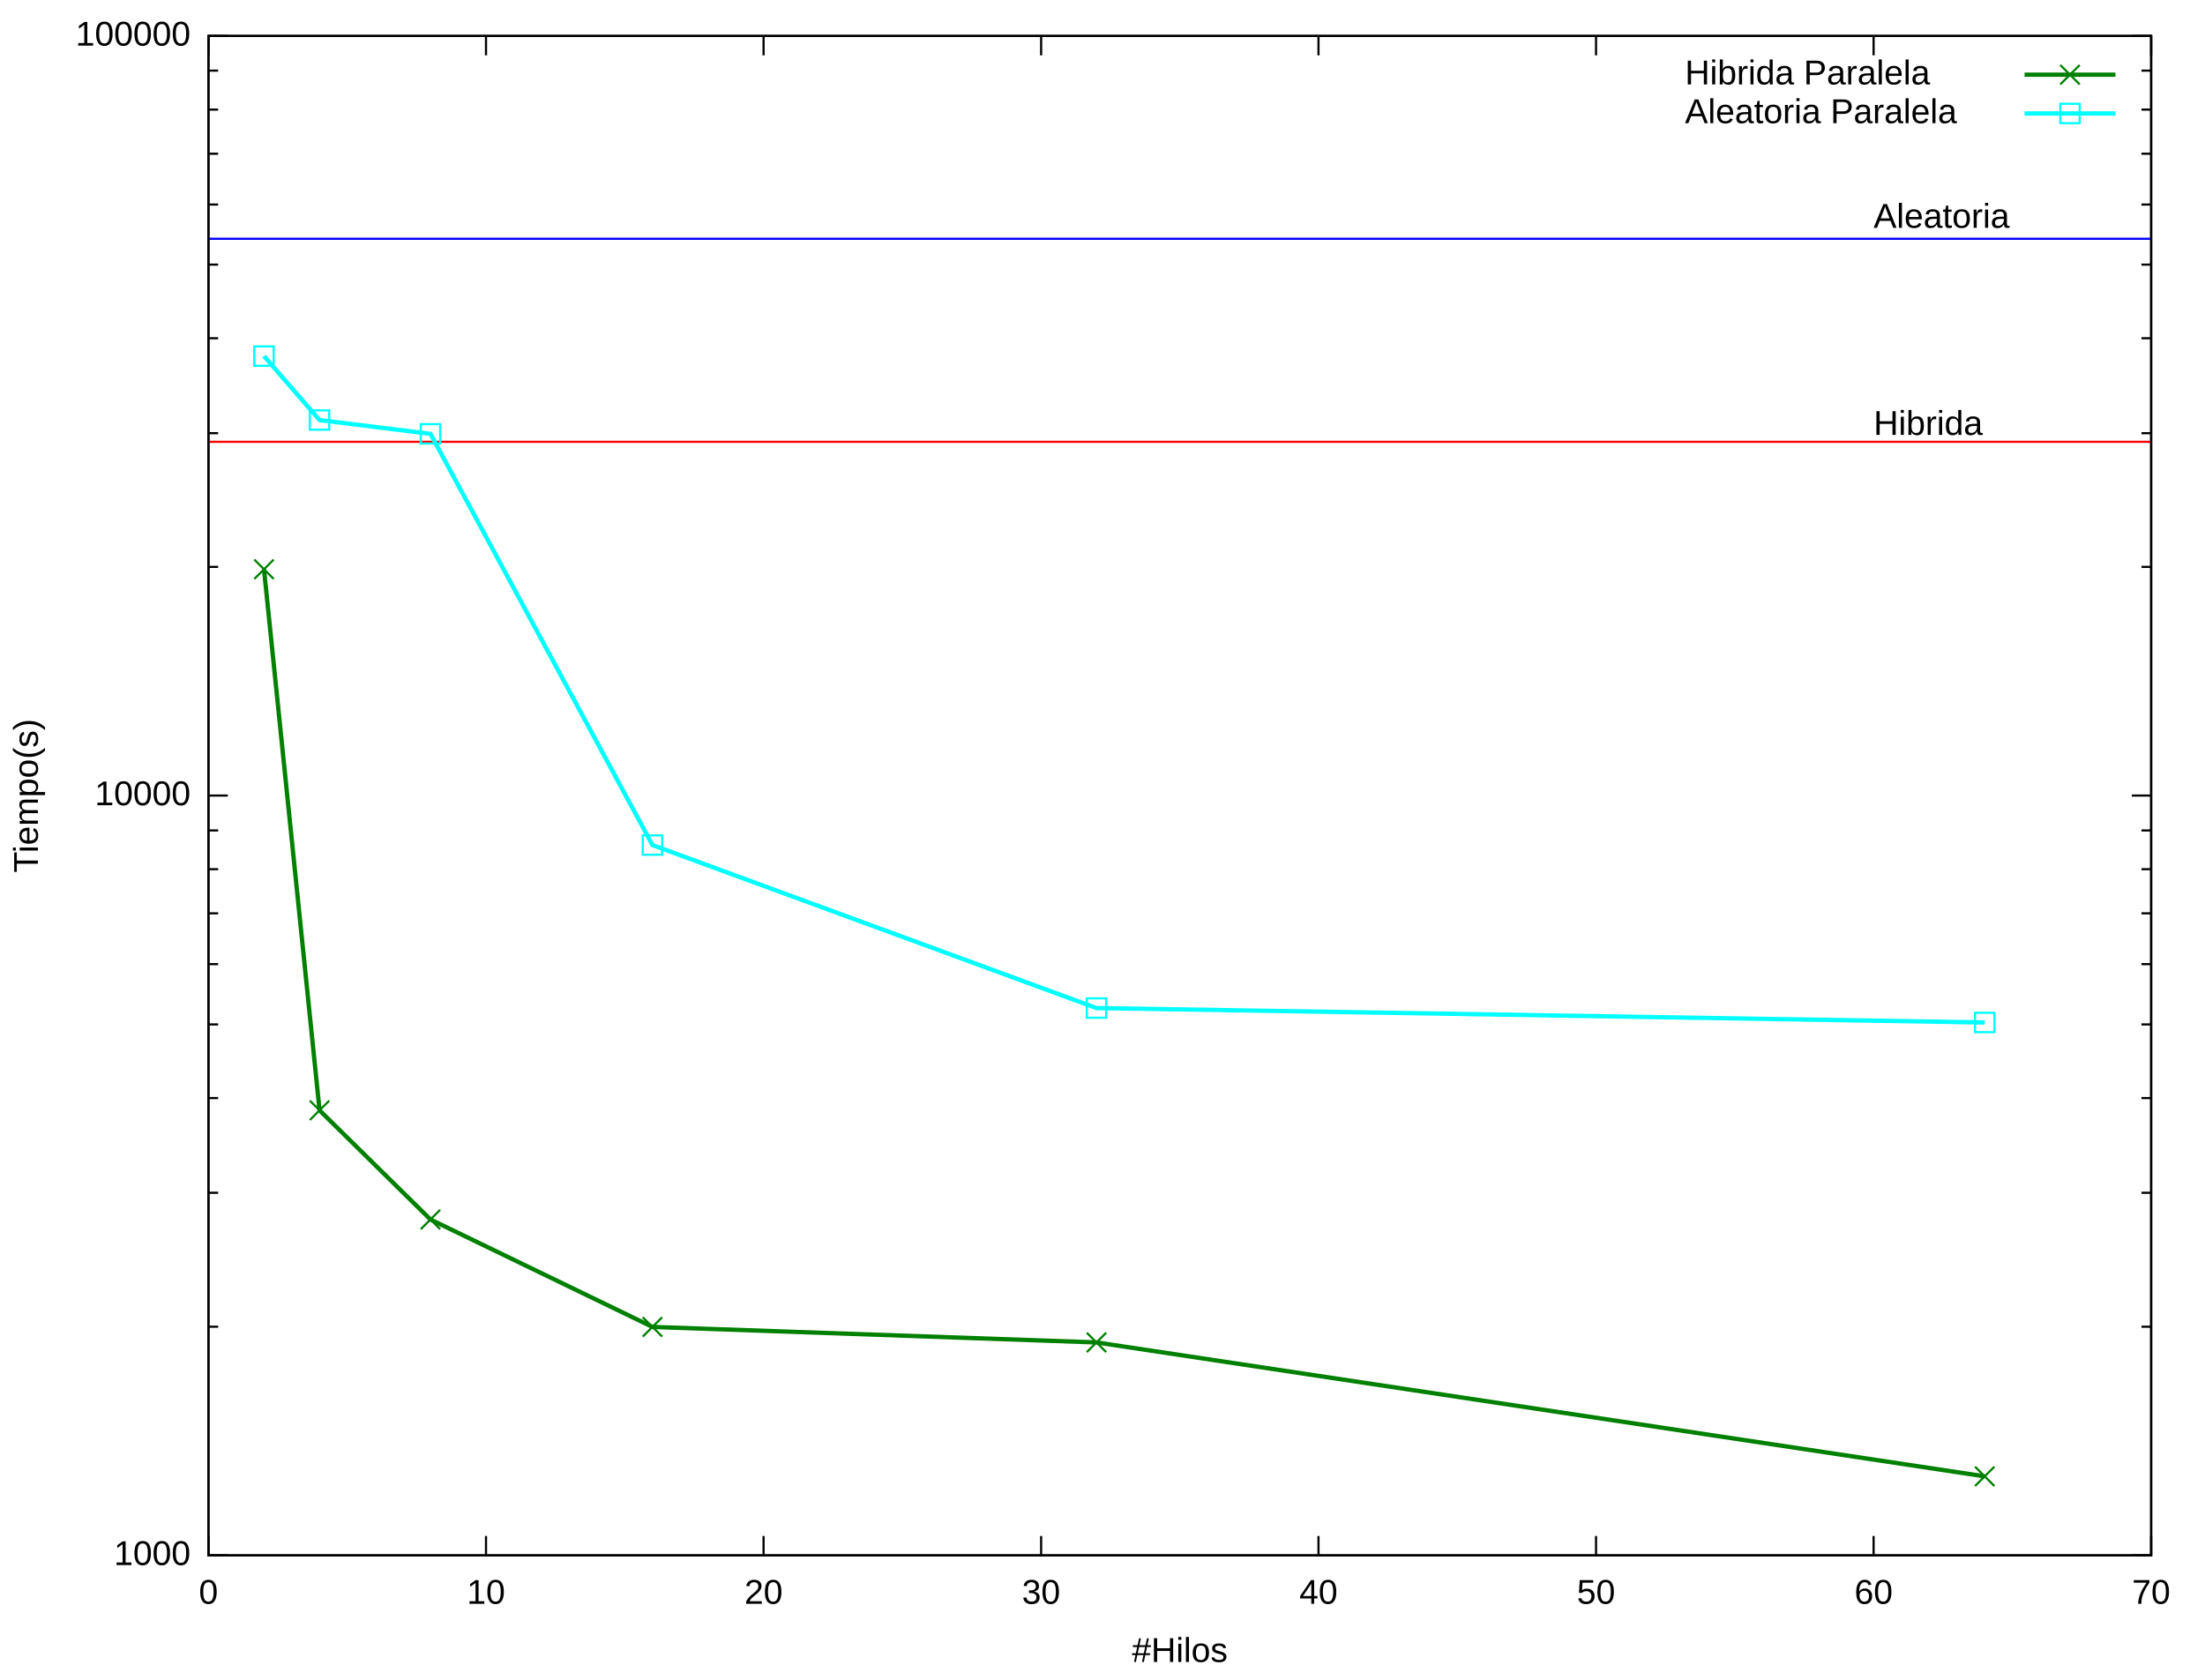
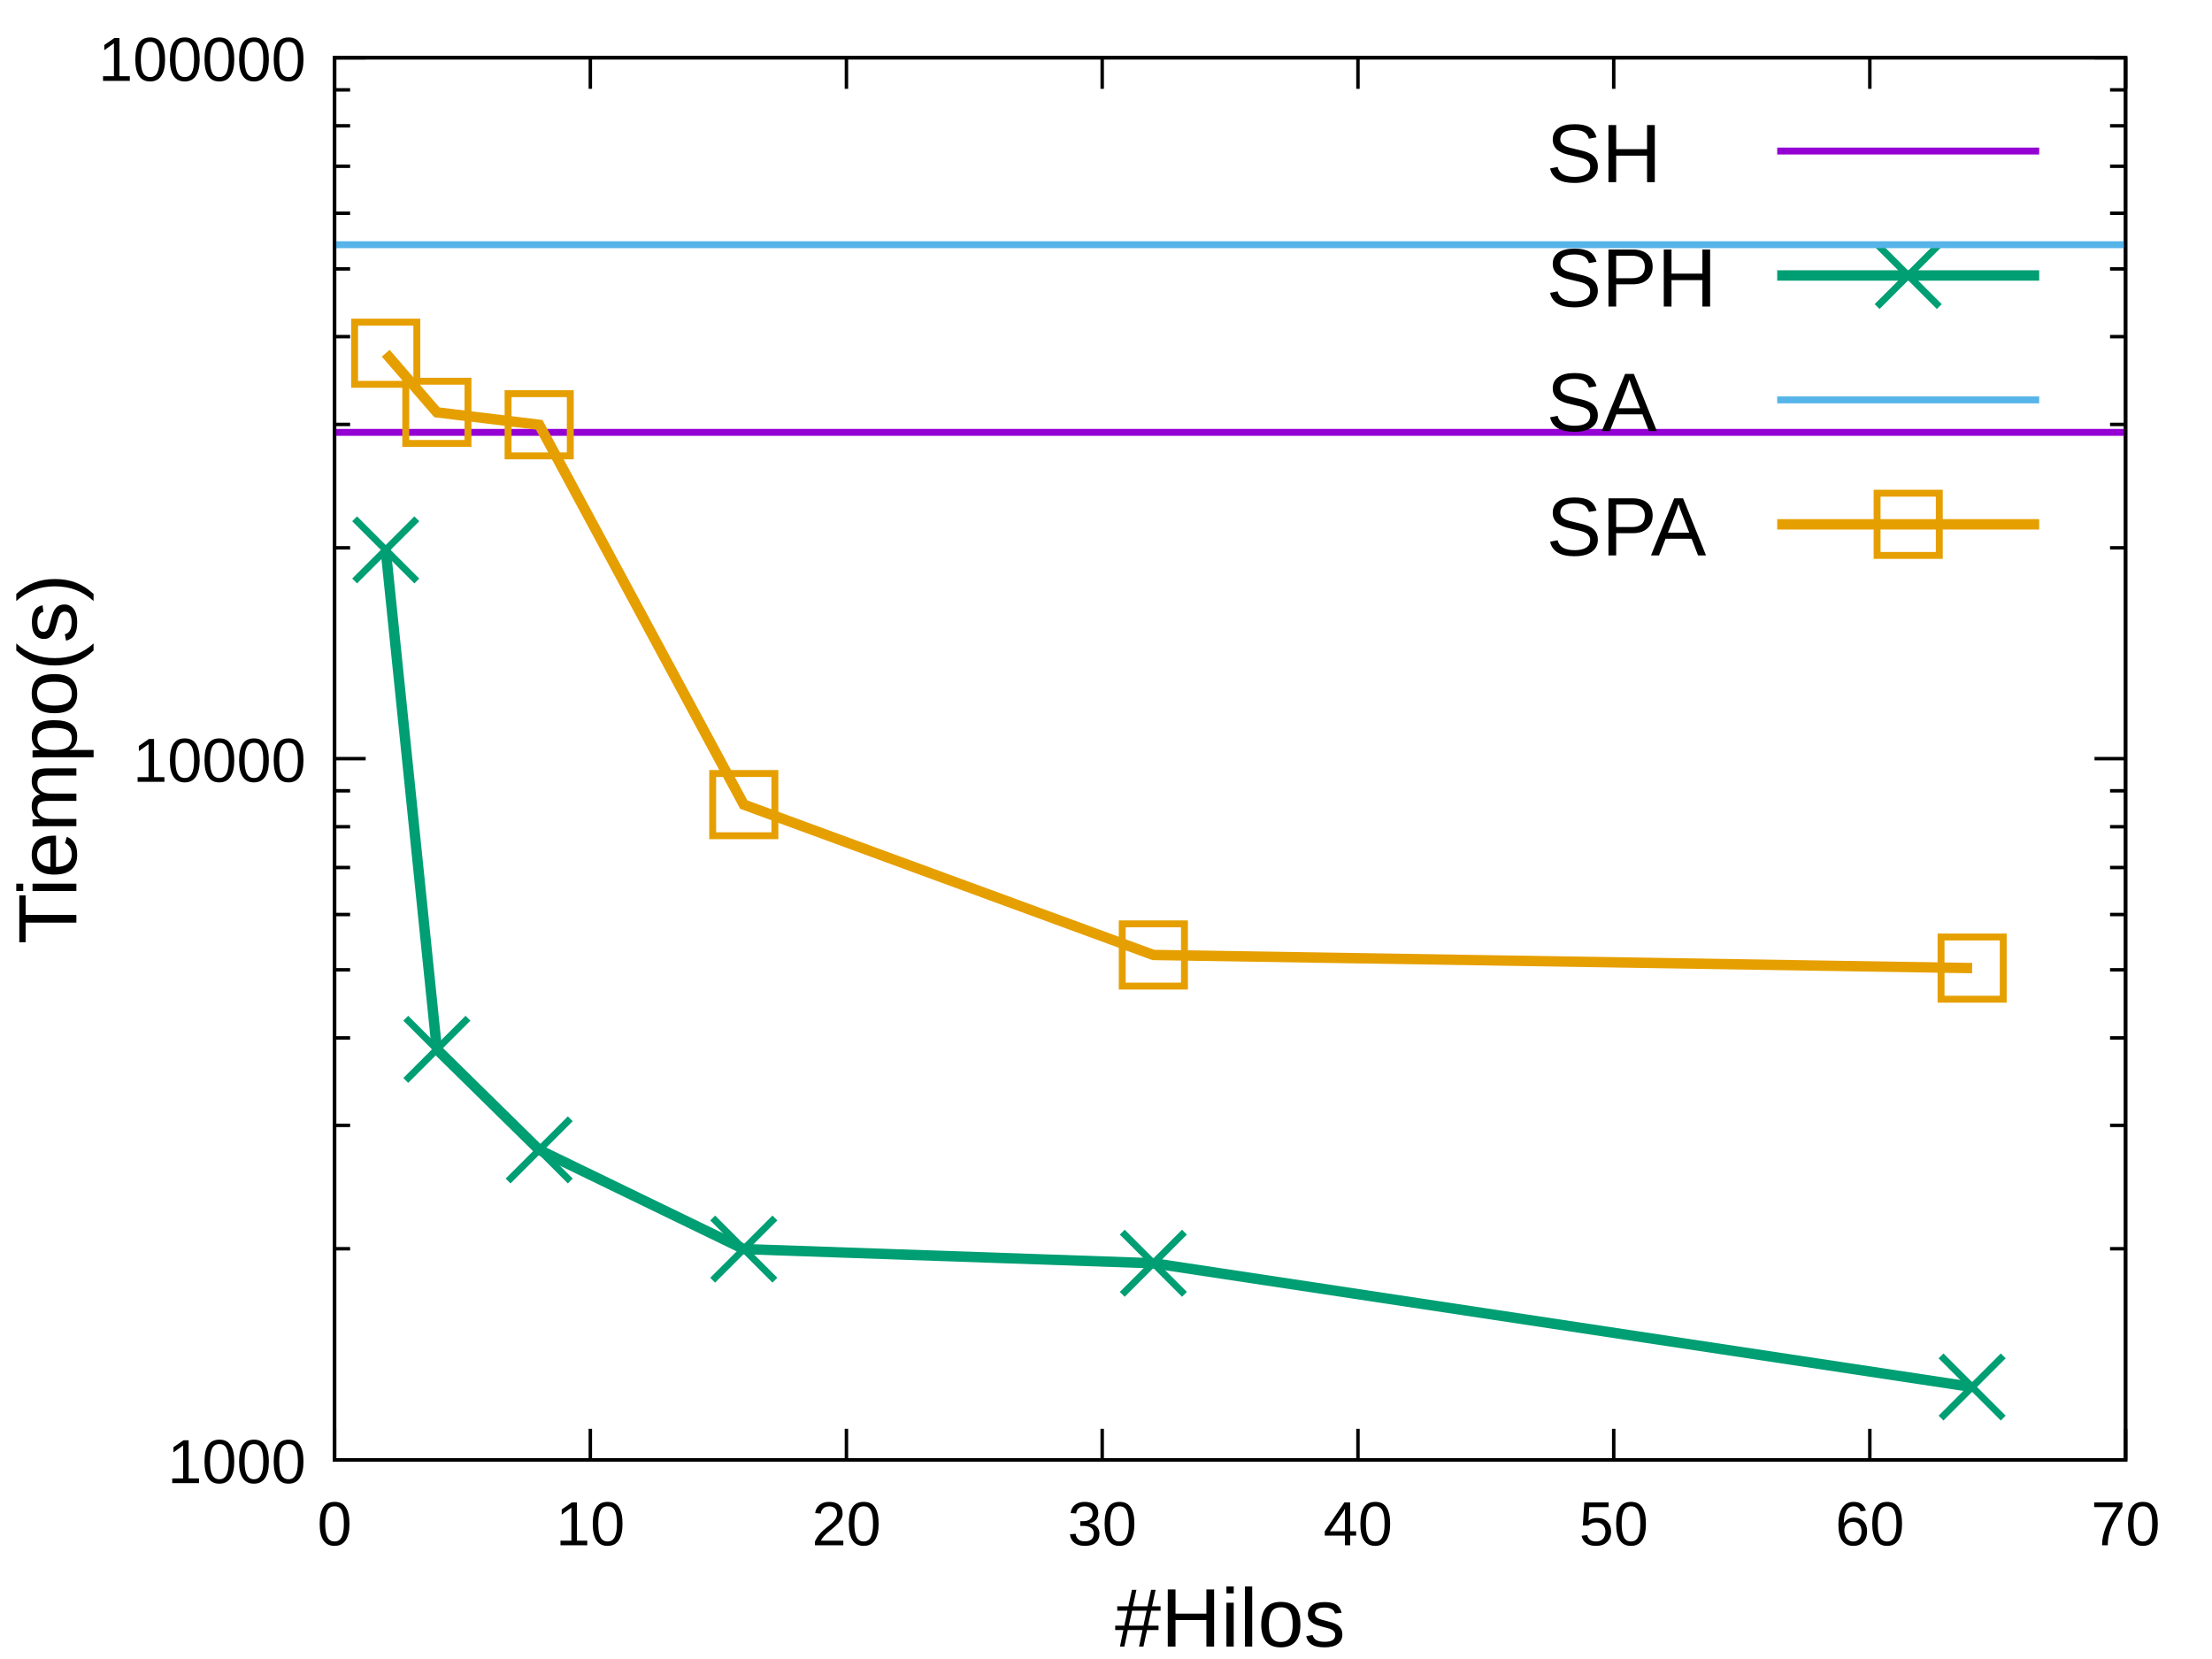
- <svg xmlns="http://www.w3.org/2000/svg" xmlns:xlink="http://www.w3.org/1999/xlink" width="1024" height="780" viewBox="0 0 1024 780">
+ <svg xmlns="http://www.w3.org/2000/svg" xmlns:xlink="http://www.w3.org/1999/xlink" width="640" height="480" viewBox="0 0 640 480">
  <g id="gnuplot_canvas">
-     <rect x="0" y="0" width="1024" height="780" fill="none" />
+     <rect x="0" y="0" width="640" height="480" fill="none" />
    <defs>
      <circle id="gpDot" r="0.5" stroke-width="0.5" />
      <path id="gpPt0" stroke-width="0.222" stroke="currentColor" d="M-1,0 h2 M0,-1 v2" />
      <path id="gpPt1" stroke-width="0.222" stroke="currentColor" d="M-1,-1 L1,1 M1,-1 L-1,1" />
      <path id="gpPt2" stroke-width="0.222" stroke="currentColor" d="M-1,0 L1,0 M0,-1 L0,1 M-1,-1 L1,1 M-1,1 L1,-1" />
      <rect id="gpPt3" stroke-width="0.222" stroke="currentColor" x="-1" y="-1" width="2" height="2" />
      <rect id="gpPt4" stroke-width="0.222" stroke="currentColor" fill="currentColor" x="-1" y="-1" width="2" height="2" />
      <circle id="gpPt5" stroke-width="0.222" stroke="currentColor" cx="0" cy="0" r="1" />
      <use xlink:href="#gpPt5" id="gpPt6" fill="currentColor" stroke="none" />
      <path id="gpPt7" stroke-width="0.222" stroke="currentColor" d="M0,-1.33 L-1.33,0.67 L1.33,0.67 z" />
      <use xlink:href="#gpPt7" id="gpPt8" fill="currentColor" stroke="none" />
      <use xlink:href="#gpPt7" id="gpPt9" stroke="currentColor" transform="rotate(180)" />
      <use xlink:href="#gpPt9" id="gpPt10" fill="currentColor" stroke="none" />
      <use xlink:href="#gpPt3" id="gpPt11" stroke="currentColor" transform="rotate(45)" />
      <use xlink:href="#gpPt11" id="gpPt12" fill="currentColor" stroke="none" />
+       <path id="gpPt13" stroke-width="0.222" stroke="currentColor" d="M0,1.330 L1.265,0.411 L0.782,-1.067 L-0.782,-1.076 L-1.265,0.411 z" />
+       <use xlink:href="#gpPt13" id="gpPt14" fill="currentColor" stroke="none" />
+       <filter id="textbox" filterUnits="objectBoundingBox" x="0" y="0" height="1" width="1">
+         <feFlood flood-color="white" flood-opacity="1" result="bgnd" />
+         <feComposite in="SourceGraphic" in2="bgnd" operator="atop" />
+       </filter>
      <filter id="greybox" filterUnits="objectBoundingBox" x="0" y="0" height="1" width="1">
        <feFlood flood-color="lightgrey" flood-opacity="1" result="grey" />
        <feComposite in="SourceGraphic" in2="grey" operator="atop" />
      </filter>
    </defs>
-     <g style="fill:none; color:white; stroke:black; stroke-width:1.00; stroke-linecap:butt; stroke-linejoin:miter">
- </g>
-     <g style="fill:none; color:black; stroke:currentColor; stroke-width:1.00; stroke-linecap:butt; stroke-linejoin:miter">
-       <path stroke="black" d="M96.8,722.4 L105.8,722.4 M999.0,722.4 L990.0,722.4  " />
-       <g transform="translate(88.5,726.9)" style="stroke:none; fill:black; font-family:Arial; font-size:12.00pt; text-anchor:end">
-         <text> 1000</text>
-       </g>
-       <path stroke="black" d="M96.8,616.2 L101.3,616.2 M999.0,616.2 L994.5,616.2 M96.8,554.0 L101.3,554.0 M999.0,554.0 L994.5,554.0    M96.8,510.0 L101.3,510.0 M999.0,510.0 L994.5,510.0 M96.8,475.8 L101.3,475.8 M999.0,475.8 L994.5,475.8    M96.8,447.8 L101.3,447.8 M999.0,447.8 L994.5,447.8 M96.8,424.2 L101.3,424.2 M999.0,424.2 L994.5,424.2    M96.8,403.7 L101.3,403.7 M999.0,403.7 L994.5,403.7 M96.8,385.7 L101.3,385.7 M999.0,385.7 L994.5,385.7    M96.8,369.5 L105.8,369.5 M999.0,369.5 L990.0,369.5  " />
-       <g transform="translate(88.5,374.0)" style="stroke:none; fill:black; font-family:Arial; font-size:12.00pt; text-anchor:end">
-         <text> 10000</text>
-       </g>
-       <path stroke="black" d="M96.8,263.3 L101.3,263.3 M999.0,263.3 L994.5,263.3 M96.8,201.2 L101.3,201.2 M999.0,201.2 L994.5,201.2    M96.8,157.1 L101.3,157.1 M999.0,157.1 L994.5,157.1 M96.8,122.9 L101.3,122.9 M999.0,122.9 L994.5,122.9    M96.8,95.0 L101.3,95.0 M999.0,95.0 L994.5,95.0 M96.8,71.4 L101.3,71.4 M999.0,71.4 L994.5,71.4    M96.8,50.9 L101.3,50.9 M999.0,50.9 L994.5,50.9 M96.8,32.8 L101.3,32.8 M999.0,32.8 L994.5,32.8    M96.8,16.7 L105.8,16.7 M999.0,16.7 L990.0,16.7  " />
-       <g transform="translate(88.5,21.2)" style="stroke:none; fill:black; font-family:Arial; font-size:12.00pt; text-anchor:end">
-         <text> 100000</text>
-       </g>
-       <path stroke="black" d="M96.8,722.4 L96.8,713.4 M96.8,16.7 L96.8,25.7  " />
-       <g transform="translate(96.8,744.9)" style="stroke:none; fill:black; font-family:Arial; font-size:12.00pt; text-anchor:middle">
-         <text> 0</text>
-       </g>
-       <path stroke="black" d="M225.7,722.4 L225.7,713.4 M225.7,16.7 L225.7,25.7  " />
-       <g transform="translate(225.7,744.9)" style="stroke:none; fill:black; font-family:Arial; font-size:12.00pt; text-anchor:middle">
-         <text> 10</text>
-       </g>
-       <path stroke="black" d="M354.6,722.4 L354.6,713.4 M354.6,16.7 L354.6,25.7  " />
-       <g transform="translate(354.6,744.9)" style="stroke:none; fill:black; font-family:Arial; font-size:12.00pt; text-anchor:middle">
-         <text> 20</text>
-       </g>
-       <path stroke="black" d="M483.5,722.4 L483.5,713.4 M483.5,16.7 L483.5,25.7  " />
-       <g transform="translate(483.5,744.9)" style="stroke:none; fill:black; font-family:Arial; font-size:12.00pt; text-anchor:middle">
-         <text> 30</text>
-       </g>
-       <path stroke="black" d="M612.3,722.4 L612.3,713.4 M612.3,16.7 L612.3,25.7  " />
-       <g transform="translate(612.3,744.9)" style="stroke:none; fill:black; font-family:Arial; font-size:12.00pt; text-anchor:middle">
-         <text> 40</text>
-       </g>
-       <path stroke="black" d="M741.2,722.4 L741.2,713.4 M741.2,16.7 L741.2,25.7  " />
-       <g transform="translate(741.2,744.9)" style="stroke:none; fill:black; font-family:Arial; font-size:12.00pt; text-anchor:middle">
-         <text> 50</text>
-       </g>
-       <path stroke="black" d="M870.1,722.4 L870.1,713.4 M870.1,16.7 L870.1,25.7  " />
-       <g transform="translate(870.1,744.9)" style="stroke:none; fill:black; font-family:Arial; font-size:12.00pt; text-anchor:middle">
-         <text> 60</text>
-       </g>
-       <path stroke="black" d="M999.0,722.4 L999.0,713.4 M999.0,16.7 L999.0,25.7  " />
-       <g transform="translate(999.0,744.9)" style="stroke:none; fill:black; font-family:Arial; font-size:12.00pt; text-anchor:middle">
-         <text> 70</text>
-       </g>
-       <path stroke="black" d="M96.8,16.7 L96.8,722.4 L999.0,722.4 L999.0,16.7 L96.8,16.7 Z  " />
-       <g transform="translate(17.6,369.6) rotate(270)" style="stroke:none; fill:black; font-family:Arial; font-size:12.00pt; text-anchor:middle">
-         <text>Tiempo(s)</text>
-       </g>
-       <g transform="translate(547.9,771.9)" style="stroke:none; fill:black; font-family:Arial; font-size:12.00pt; text-anchor:middle">
-         <text>#Hilos</text>
-       </g>
-       <g transform="translate(547.9,30.2)" style="stroke:none; fill:black; font-family:Arial; font-size:12.00pt; text-anchor:middle">
+     <g fill="none" color="white" stroke="black" stroke-width="1.00" stroke-linecap="butt" stroke-linejoin="miter">
+ </g>
+     <g fill="none" color="black" stroke="currentColor" stroke-width="1.00" stroke-linecap="butt" stroke-linejoin="miter">
+       <path stroke="black" d="M96.8,422.4 L105.8,422.4 M615.0,422.4 L606.0,422.4  " />
+       <g transform="translate(88.5,429.1)" stroke="none" fill="black" font-family="Arial" font-size="18.00" text-anchor="end">
+         <text>
+           <tspan font-family="Arial"> 1000</tspan>
+         </text>
+       </g>
+     </g>
+     <g fill="none" color="black" stroke="currentColor" stroke-width="1.00" stroke-linecap="butt" stroke-linejoin="miter">
+       <path stroke="black" d="M96.8,361.3 L101.3,361.3 M615.0,361.3 L610.5,361.3 M96.8,325.6 L101.3,325.6 M615.0,325.6 L610.5,325.6   M96.8,300.3 L101.3,300.3 M615.0,300.3 L610.5,300.3 M96.8,280.6 L101.3,280.6 M615.0,280.6 L610.5,280.6   M96.8,264.6 L101.3,264.6 M615.0,264.6 L610.5,264.6 M96.8,251.0 L101.3,251.0 M615.0,251.0 L610.5,251.0   M96.8,239.2 L101.3,239.2 M615.0,239.2 L610.5,239.2 M96.8,228.8 L101.3,228.8 M615.0,228.8 L610.5,228.8   M96.8,219.5 L105.8,219.5 M615.0,219.5 L606.0,219.5  " />
+       <g transform="translate(88.5,226.2)" stroke="none" fill="black" font-family="Arial" font-size="18.00" text-anchor="end">
+         <text>
+           <tspan font-family="Arial"> 10000</tspan>
+         </text>
+       </g>
+     </g>
+     <g fill="none" color="black" stroke="currentColor" stroke-width="1.00" stroke-linecap="butt" stroke-linejoin="miter">
+       <path stroke="black" d="M96.8,158.5 L101.3,158.5 M615.0,158.5 L610.5,158.5 M96.8,122.8 L101.3,122.8 M615.0,122.8 L610.5,122.8   M96.8,97.4 L101.3,97.4 M615.0,97.4 L610.5,97.4 M96.8,77.8 L101.3,77.8 M615.0,77.8 L610.5,77.8   M96.8,61.7 L101.3,61.7 M615.0,61.7 L610.5,61.7 M96.8,48.1 L101.3,48.1 M615.0,48.1 L610.5,48.1   M96.8,36.4 L101.3,36.4 M615.0,36.4 L610.5,36.4 M96.8,26.0 L101.3,26.0 M615.0,26.0 L610.5,26.0   M96.8,16.7 L105.8,16.7 M615.0,16.7 L606.0,16.7  " />
+       <g transform="translate(88.5,23.4)" stroke="none" fill="black" font-family="Arial" font-size="18.00" text-anchor="end">
+         <text>
+           <tspan font-family="Arial"> 100000</tspan>
+         </text>
+       </g>
+     </g>
+     <g fill="none" color="black" stroke="currentColor" stroke-width="1.00" stroke-linecap="butt" stroke-linejoin="miter">
+       <path stroke="black" d="M96.8,422.4 L96.8,413.4 M96.8,16.7 L96.8,25.7  " />
+       <g transform="translate(96.8,447.1)" stroke="none" fill="black" font-family="Arial" font-size="18.00" text-anchor="middle">
+         <text>
+           <tspan font-family="Arial"> 0</tspan>
+         </text>
+       </g>
+     </g>
+     <g fill="none" color="black" stroke="currentColor" stroke-width="1.00" stroke-linecap="butt" stroke-linejoin="miter">
+       <path stroke="black" d="M170.8,422.4 L170.8,413.4 M170.8,16.7 L170.8,25.7  " />
+       <g transform="translate(170.8,447.1)" stroke="none" fill="black" font-family="Arial" font-size="18.00" text-anchor="middle">
+         <text>
+           <tspan font-family="Arial"> 10</tspan>
+         </text>
+       </g>
+     </g>
+     <g fill="none" color="black" stroke="currentColor" stroke-width="1.00" stroke-linecap="butt" stroke-linejoin="miter">
+       <path stroke="black" d="M244.9,422.4 L244.9,413.4 M244.9,16.7 L244.9,25.7  " />
+       <g transform="translate(244.9,447.1)" stroke="none" fill="black" font-family="Arial" font-size="18.00" text-anchor="middle">
+         <text>
+           <tspan font-family="Arial"> 20</tspan>
+         </text>
+       </g>
+     </g>
+     <g fill="none" color="black" stroke="currentColor" stroke-width="1.00" stroke-linecap="butt" stroke-linejoin="miter">
+       <path stroke="black" d="M318.9,422.4 L318.9,413.4 M318.9,16.7 L318.9,25.7  " />
+       <g transform="translate(318.9,447.1)" stroke="none" fill="black" font-family="Arial" font-size="18.00" text-anchor="middle">
+         <text>
+           <tspan font-family="Arial"> 30</tspan>
+         </text>
+       </g>
+     </g>
+     <g fill="none" color="black" stroke="currentColor" stroke-width="1.00" stroke-linecap="butt" stroke-linejoin="miter">
+       <path stroke="black" d="M392.9,422.4 L392.9,413.4 M392.9,16.7 L392.9,25.7  " />
+       <g transform="translate(392.9,447.1)" stroke="none" fill="black" font-family="Arial" font-size="18.00" text-anchor="middle">
+         <text>
+           <tspan font-family="Arial"> 40</tspan>
+         </text>
+       </g>
+     </g>
+     <g fill="none" color="black" stroke="currentColor" stroke-width="1.00" stroke-linecap="butt" stroke-linejoin="miter">
+       <path stroke="black" d="M466.9,422.4 L466.9,413.4 M466.9,16.7 L466.9,25.7  " />
+       <g transform="translate(466.9,447.1)" stroke="none" fill="black" font-family="Arial" font-size="18.00" text-anchor="middle">
+         <text>
+           <tspan font-family="Arial"> 50</tspan>
+         </text>
+       </g>
+     </g>
+     <g fill="none" color="black" stroke="currentColor" stroke-width="1.00" stroke-linecap="butt" stroke-linejoin="miter">
+       <path stroke="black" d="M541.0,422.4 L541.0,413.4 M541.0,16.7 L541.0,25.7  " />
+       <g transform="translate(541.0,447.1)" stroke="none" fill="black" font-family="Arial" font-size="18.00" text-anchor="middle">
+         <text>
+           <tspan font-family="Arial"> 60</tspan>
+         </text>
+       </g>
+     </g>
+     <g fill="none" color="black" stroke="currentColor" stroke-width="1.00" stroke-linecap="butt" stroke-linejoin="miter">
+       <path stroke="black" d="M615.0,422.4 L615.0,413.4 M615.0,16.7 L615.0,25.7  " />
+       <g transform="translate(615.0,447.1)" stroke="none" fill="black" font-family="Arial" font-size="18.00" text-anchor="middle">
+         <text>
+           <tspan font-family="Arial"> 70</tspan>
+         </text>
+       </g>
+     </g>
+     <g fill="none" color="black" stroke="currentColor" stroke-width="1.00" stroke-linecap="butt" stroke-linejoin="miter">
+ </g>
+     <g fill="none" color="black" stroke="currentColor" stroke-width="1.00" stroke-linecap="butt" stroke-linejoin="miter">
+       <path stroke="black" d="M96.8,16.7 L96.8,422.4 L615.0,422.4 L615.0,16.7 L96.8,16.7 Z  " />
+     </g>
+     <g fill="none" color="black" stroke="currentColor" stroke-width="1.00" stroke-linecap="butt" stroke-linejoin="miter">
+       <g transform="translate(22.1,219.6) rotate(270)" stroke="none" fill="black" font-family="Arial" font-size="24.00" text-anchor="middle">
+         <text>
+           <tspan font-family="Arial">Tiempo(s)</tspan>
+         </text>
+       </g>
+     </g>
+     <g fill="none" color="black" stroke="currentColor" stroke-width="1.00" stroke-linecap="butt" stroke-linejoin="miter">
+       <g transform="translate(355.9,476.4)" stroke="none" fill="black" font-family="Arial" font-size="24.00" text-anchor="middle">
+         <text>
+           <tspan font-family="Arial">#Hilos</tspan>
+         </text>
+       </g>
+     </g>
+     <g fill="none" color="black" stroke="currentColor" stroke-width="1.00" stroke-linecap="butt" stroke-linejoin="miter">
+       <g transform="translate(355.9,30.2)" stroke="none" fill="black" font-family="Arial" font-size="12.00" text-anchor="middle">
        <text />
      </g>
-       <g transform="translate(870.1,202.0)" style="stroke:none; fill:black; font-family:Arial; font-size:12.00pt; text-anchor:start">
-         <text>Hibrida</text>
-       </g>
-       <g transform="translate(870.1,105.8)" style="stroke:none; fill:black; font-family:Arial; font-size:12.00pt; text-anchor:start">
-         <text>Aleatoria</text>
-       </g>
    </g>
    <g id="gnuplot_plot_1">
-       <g style="fill:none; color:red; stroke:currentColor; stroke-width:1.00; stroke-linecap:butt; stroke-linejoin:miter">
-         <path stroke="red" d="M96.8,205.2 L105.9,205.2 L115.0,205.2 L124.1,205.2 L133.3,205.2 L142.4,205.2 L151.5,205.2 L160.6,205.2    L169.7,205.2 L178.8,205.2 L187.9,205.2 L197.0,205.2 L206.2,205.2 L215.3,205.2 L224.4,205.2 L233.5,205.2    L242.6,205.2 L251.7,205.2 L260.8,205.2 L269.9,205.2 L279.1,205.2 L288.2,205.2 L297.3,205.2 L306.4,205.2    L315.5,205.2 L324.6,205.2 L333.7,205.2 L342.9,205.2 L352.0,205.2 L361.1,205.2 L370.2,205.2 L379.3,205.2    L388.4,205.2 L397.5,205.2 L406.6,205.2 L415.8,205.2 L424.9,205.2 L434.0,205.2 L443.1,205.2 L452.2,205.2    L461.3,205.2 L470.4,205.2 L479.6,205.2 L488.7,205.2 L497.8,205.2 L506.9,205.2 L516.0,205.2 L525.1,205.2    L534.2,205.2 L543.3,205.2 L552.5,205.2 L561.6,205.2 L570.7,205.2 L579.8,205.2 L588.9,205.2 L598.0,205.2    L607.1,205.2 L616.2,205.2 L625.4,205.2 L634.5,205.2 L643.6,205.2 L652.7,205.2 L661.8,205.2 L670.9,205.2    L680.0,205.2 L689.2,205.2 L698.3,205.2 L707.4,205.2 L716.5,205.2 L725.6,205.2 L734.7,205.2 L743.8,205.2    L752.9,205.2 L762.1,205.2 L771.2,205.2 L780.3,205.2 L789.4,205.2 L798.5,205.2 L807.6,205.2 L816.7,205.2    L825.9,205.2 L835.0,205.2 L844.1,205.2 L853.2,205.2 L862.3,205.2 L871.4,205.2 L880.5,205.2 L889.6,205.2    L898.8,205.2 L907.9,205.2 L917.0,205.2 L926.1,205.2 L935.2,205.2 L944.3,205.2 L953.4,205.2 L962.5,205.2    L971.7,205.2 L980.8,205.2 L989.9,205.2 L999.0,205.2  " />
+       <g fill="none" color="white" stroke="black" stroke-width="2.00" stroke-linecap="butt" stroke-linejoin="miter">
+ </g>
+       <g fill="none" color="black" stroke="currentColor" stroke-width="2.00" stroke-linecap="butt" stroke-linejoin="miter">
+         <g transform="translate(447.4,52.7)" stroke="none" fill="black" font-family="Arial" font-size="24.00" text-anchor="start">
+           <text>
+             <tspan font-family="Arial">SH</tspan>
+           </text>
+         </g>
+       </g>
+       <g fill="none" color="black" stroke="currentColor" stroke-width="2.00" stroke-linecap="butt" stroke-linejoin="miter">
+         <path stroke="rgb(148,   0, 211)" d="M514.2,43.7 L590.0,43.7 M96.8,125.1 L102.0,125.1 L107.3,125.1 L112.5,125.1 L117.7,125.1 L123.0,125.1   L128.2,125.1 L133.4,125.1 L138.7,125.1 L143.9,125.1 L149.1,125.1 L154.4,125.1 L159.6,125.1 L164.8,125.1   L170.1,125.1 L175.3,125.1 L180.5,125.1 L185.8,125.1 L191.0,125.1 L196.3,125.1 L201.5,125.1 L206.7,125.1   L212.0,125.1 L217.2,125.1 L222.4,125.1 L227.7,125.1 L232.9,125.1 L238.1,125.1 L243.4,125.1 L248.6,125.1   L253.8,125.1 L259.1,125.1 L264.3,125.1 L269.5,125.1 L274.8,125.1 L280.0,125.1 L285.2,125.1 L290.5,125.1   L295.7,125.1 L300.9,125.1 L306.2,125.1 L311.4,125.1 L316.6,125.1 L321.9,125.1 L327.1,125.1 L332.3,125.1   L337.6,125.1 L342.8,125.1 L348.0,125.1 L353.3,125.1 L358.5,125.1 L363.8,125.1 L369.0,125.1 L374.2,125.1   L379.5,125.1 L384.7,125.1 L389.9,125.1 L395.2,125.1 L400.4,125.1 L405.6,125.1 L410.9,125.1 L416.1,125.1   L421.3,125.1 L426.6,125.1 L431.8,125.1 L437.0,125.1 L442.3,125.1 L447.5,125.1 L452.7,125.1 L458.0,125.1   L463.2,125.1 L468.4,125.1 L473.7,125.1 L478.9,125.1 L484.1,125.1 L489.4,125.1 L494.6,125.1 L499.8,125.1   L505.1,125.1 L510.3,125.1 L515.5,125.1 L520.8,125.1 L526.0,125.1 L531.3,125.1 L536.5,125.1 L541.7,125.1   L547.0,125.1 L552.2,125.1 L557.4,125.1 L562.7,125.1 L567.9,125.1 L573.1,125.1 L578.4,125.1 L583.6,125.1   L588.8,125.1 L594.1,125.1 L599.3,125.1 L604.5,125.1 L609.8,125.1 L615.0,125.1  " />
      </g>
    </g>
    <g id="gnuplot_plot_2">
-       <g style="fill:none; color:white; stroke:red; stroke-width:2.00; stroke-linecap:butt; stroke-linejoin:miter">
- </g>
-       <g style="fill:none; color:green; stroke:currentColor; stroke-width:2.00; stroke-linecap:butt; stroke-linejoin:miter">
-         <g transform="translate(782.5,39.2)" style="stroke:none; fill:black; font-family:Arial; font-size:12.00pt; text-anchor:start">
-           <text>Hibrida Paralela</text>
-         </g>
-         <path d="M940.2,34.7 L982.4,34.7 M122.6,264.4 L148.4,515.7 L199.9,566.4 L303.0,616.3 L509.2,623.5 L921.7,685.7     " />
-         <use xlink:href="#gpPt1" transform="translate(122.6,264.4) scale(4.50)" />
-         <use xlink:href="#gpPt1" transform="translate(148.4,515.7) scale(4.50)" />
-         <use xlink:href="#gpPt1" transform="translate(199.9,566.4) scale(4.50)" />
-         <use xlink:href="#gpPt1" transform="translate(303.0,616.3) scale(4.50)" />
-         <use xlink:href="#gpPt1" transform="translate(509.2,623.5) scale(4.50)" />
-         <use xlink:href="#gpPt1" transform="translate(921.7,685.7) scale(4.50)" />
-         <use xlink:href="#gpPt1" transform="translate(961.3,34.7) scale(4.50)" />
+       <g fill="none" color="white" stroke="rgb(148,   0, 211)" stroke-width="3.00" stroke-linecap="butt" stroke-linejoin="miter">
+ </g>
+       <g fill="none" color="black" stroke="currentColor" stroke-width="3.00" stroke-linecap="butt" stroke-linejoin="miter">
+         <g transform="translate(447.4,88.7)" stroke="none" fill="black" font-family="Arial" font-size="24.00" text-anchor="start">
+           <text>
+             <tspan font-family="Arial">SPH</tspan>
+           </text>
+         </g>
+       </g>
+       <g fill="none" color="black" stroke="currentColor" stroke-width="3.00" stroke-linecap="butt" stroke-linejoin="miter">
+         <path stroke="rgb(  0, 158, 115)" d="M514.2,79.7 L590.0,79.7 M111.6,159.1 L126.4,303.6 L156.0,332.7 L215.2,361.4 L333.7,365.5 L570.6,401.3    " />
+         <use xlink:href="#gpPt1" transform="translate(111.6,159.1) scale(9.00)" color="rgb(  0, 158, 115)" />
+         <use xlink:href="#gpPt1" transform="translate(126.4,303.6) scale(9.00)" color="rgb(  0, 158, 115)" />
+         <use xlink:href="#gpPt1" transform="translate(156.0,332.7) scale(9.00)" color="rgb(  0, 158, 115)" />
+         <use xlink:href="#gpPt1" transform="translate(215.2,361.4) scale(9.00)" color="rgb(  0, 158, 115)" />
+         <use xlink:href="#gpPt1" transform="translate(333.7,365.5) scale(9.00)" color="rgb(  0, 158, 115)" />
+         <use xlink:href="#gpPt1" transform="translate(570.6,401.3) scale(9.00)" color="rgb(  0, 158, 115)" />
+         <use xlink:href="#gpPt1" transform="translate(552.1,79.7) scale(9.00)" color="rgb(  0, 158, 115)" />
      </g>
    </g>
    <g id="gnuplot_plot_3">
-       <g style="fill:none; color:white; stroke:currentColor; stroke-width:1.00; stroke-linecap:butt; stroke-linejoin:miter">
- </g>
-       <g style="fill:none; color:blue; stroke:currentColor; stroke-width:1.00; stroke-linecap:butt; stroke-linejoin:miter">
-         <path stroke="blue" d="M96.8,110.9 L105.9,110.9 L115.0,110.9 L124.1,110.9 L133.3,110.9 L142.4,110.9 L151.5,110.9 L160.6,110.9    L169.7,110.9 L178.8,110.9 L187.9,110.9 L197.0,110.9 L206.2,110.9 L215.3,110.9 L224.4,110.9 L233.5,110.9    L242.6,110.9 L251.7,110.9 L260.8,110.9 L269.9,110.9 L279.1,110.9 L288.2,110.9 L297.3,110.9 L306.4,110.9    L315.5,110.9 L324.6,110.9 L333.7,110.9 L342.9,110.9 L352.0,110.9 L361.1,110.9 L370.2,110.9 L379.3,110.9    L388.4,110.9 L397.5,110.9 L406.6,110.9 L415.8,110.9 L424.9,110.9 L434.0,110.9 L443.1,110.9 L452.2,110.9    L461.3,110.9 L470.4,110.9 L479.6,110.9 L488.7,110.9 L497.8,110.9 L506.9,110.9 L516.0,110.9 L525.1,110.9    L534.2,110.9 L543.3,110.9 L552.5,110.9 L561.6,110.9 L570.7,110.9 L579.8,110.9 L588.9,110.9 L598.0,110.9    L607.1,110.9 L616.2,110.9 L625.4,110.9 L634.5,110.9 L643.6,110.9 L652.7,110.9 L661.8,110.9 L670.9,110.9    L680.0,110.9 L689.2,110.9 L698.3,110.9 L707.4,110.9 L716.5,110.9 L725.6,110.9 L734.7,110.9 L743.8,110.9    L752.9,110.9 L762.1,110.9 L771.2,110.9 L780.3,110.9 L789.4,110.9 L798.5,110.9 L807.6,110.9 L816.7,110.9    L825.9,110.9 L835.0,110.9 L844.1,110.9 L853.2,110.9 L862.3,110.9 L871.4,110.9 L880.5,110.9 L889.6,110.9    L898.8,110.9 L907.9,110.9 L917.0,110.9 L926.1,110.9 L935.2,110.9 L944.3,110.9 L953.4,110.9 L962.5,110.9    L971.7,110.9 L980.8,110.9 L989.9,110.9 L999.0,110.9  " />
+       <g fill="none" color="white" stroke="rgb(  0, 158, 115)" stroke-width="2.00" stroke-linecap="butt" stroke-linejoin="miter">
+ </g>
+       <g fill="none" color="black" stroke="currentColor" stroke-width="2.00" stroke-linecap="butt" stroke-linejoin="miter">
+         <g transform="translate(447.4,124.7)" stroke="none" fill="black" font-family="Arial" font-size="24.00" text-anchor="start">
+           <text>
+             <tspan font-family="Arial">SA</tspan>
+           </text>
+         </g>
+       </g>
+       <g fill="none" color="black" stroke="currentColor" stroke-width="2.00" stroke-linecap="butt" stroke-linejoin="miter">
+         <path stroke="rgb( 86, 180, 233)" d="M514.2,115.7 L590.0,115.7 M96.8,70.8 L102.0,70.8 L107.3,70.8 L112.5,70.8 L117.7,70.8 L123.0,70.8   L128.2,70.8 L133.4,70.8 L138.7,70.8 L143.9,70.8 L149.1,70.8 L154.4,70.8 L159.6,70.8 L164.8,70.8   L170.1,70.8 L175.3,70.8 L180.5,70.8 L185.8,70.8 L191.0,70.8 L196.3,70.8 L201.5,70.8 L206.7,70.8   L212.0,70.8 L217.2,70.8 L222.4,70.8 L227.7,70.8 L232.9,70.8 L238.1,70.8 L243.4,70.8 L248.6,70.8   L253.8,70.8 L259.1,70.8 L264.3,70.8 L269.5,70.8 L274.8,70.8 L280.0,70.8 L285.2,70.8 L290.5,70.8   L295.7,70.8 L300.9,70.8 L306.2,70.8 L311.4,70.8 L316.6,70.8 L321.9,70.8 L327.1,70.8 L332.3,70.8   L337.6,70.8 L342.8,70.8 L348.0,70.8 L353.3,70.8 L358.5,70.8 L363.8,70.8 L369.0,70.8 L374.2,70.8   L379.5,70.8 L384.7,70.8 L389.9,70.8 L395.2,70.8 L400.4,70.8 L405.6,70.8 L410.9,70.8 L416.1,70.8   L421.3,70.8 L426.6,70.8 L431.8,70.8 L437.0,70.8 L442.3,70.8 L447.5,70.8 L452.7,70.8 L458.0,70.8   L463.2,70.8 L468.4,70.8 L473.7,70.8 L478.9,70.8 L484.1,70.8 L489.4,70.8 L494.6,70.8 L499.8,70.8   L505.1,70.8 L510.3,70.8 L515.5,70.8 L520.8,70.8 L526.0,70.8 L531.3,70.8 L536.5,70.8 L541.7,70.8   L547.0,70.8 L552.2,70.8 L557.4,70.8 L562.7,70.8 L567.9,70.8 L573.1,70.8 L578.4,70.8 L583.6,70.8   L588.8,70.8 L594.1,70.8 L599.3,70.8 L604.5,70.8 L609.8,70.8 L615.0,70.8  " />
      </g>
    </g>
    <g id="gnuplot_plot_4">
-       <g style="fill:none; color:white; stroke:blue; stroke-width:2.00; stroke-linecap:butt; stroke-linejoin:miter">
- </g>
-       <g style="fill:none; color:cyan; stroke:currentColor; stroke-width:2.00; stroke-linecap:butt; stroke-linejoin:miter">
-         <g transform="translate(782.5,57.2)" style="stroke:none; fill:black; font-family:Arial; font-size:12.00pt; text-anchor:start">
-           <text>Aleatoria Paralela</text>
-         </g>
-         <path d="M940.2,52.7 L982.4,52.7 M122.6,165.4 L148.4,195.1 L199.9,201.5 L303.0,392.5 L509.2,468.2 L921.7,474.9     " />
-         <use xlink:href="#gpPt3" transform="translate(122.6,165.4) scale(4.50)" />
-         <use xlink:href="#gpPt3" transform="translate(148.4,195.1) scale(4.50)" />
-         <use xlink:href="#gpPt3" transform="translate(199.9,201.5) scale(4.50)" />
-         <use xlink:href="#gpPt3" transform="translate(303.0,392.5) scale(4.50)" />
-         <use xlink:href="#gpPt3" transform="translate(509.2,468.2) scale(4.50)" />
-         <use xlink:href="#gpPt3" transform="translate(921.7,474.9) scale(4.50)" />
-         <use xlink:href="#gpPt3" transform="translate(961.3,52.7) scale(4.50)" />
-       </g>
-     </g>
-     <g style="fill:none; color:white; stroke:currentColor; stroke-width:1.00; stroke-linecap:butt; stroke-linejoin:miter">
- </g>
-     <g style="fill:none; color:black; stroke:currentColor; stroke-width:1.00; stroke-linecap:butt; stroke-linejoin:miter">
-       <path stroke="black" d="M96.8,16.7 L96.8,722.4 L999.0,722.4 L999.0,16.7 L96.8,16.7 Z  " />
-     </g>
+       <g fill="none" color="white" stroke="rgb( 86, 180, 233)" stroke-width="3.00" stroke-linecap="butt" stroke-linejoin="miter">
+ </g>
+       <g fill="none" color="black" stroke="currentColor" stroke-width="3.00" stroke-linecap="butt" stroke-linejoin="miter">
+         <g transform="translate(447.4,160.7)" stroke="none" fill="black" font-family="Arial" font-size="24.00" text-anchor="start">
+           <text>
+             <tspan font-family="Arial">SPA</tspan>
+           </text>
+         </g>
+       </g>
+       <g fill="none" color="black" stroke="currentColor" stroke-width="3.00" stroke-linecap="butt" stroke-linejoin="miter">
+         <path stroke="rgb(230, 159,   0)" d="M514.2,151.7 L590.0,151.7 M111.6,102.2 L126.4,119.3 L156.0,122.9 L215.2,232.8 L333.7,276.3 L570.6,280.1    " />
+         <use xlink:href="#gpPt3" transform="translate(111.6,102.2) scale(9.00)" color="rgb(230, 159,   0)" />
+         <use xlink:href="#gpPt3" transform="translate(126.4,119.3) scale(9.00)" color="rgb(230, 159,   0)" />
+         <use xlink:href="#gpPt3" transform="translate(156.0,122.9) scale(9.00)" color="rgb(230, 159,   0)" />
+         <use xlink:href="#gpPt3" transform="translate(215.2,232.8) scale(9.00)" color="rgb(230, 159,   0)" />
+         <use xlink:href="#gpPt3" transform="translate(333.7,276.3) scale(9.00)" color="rgb(230, 159,   0)" />
+         <use xlink:href="#gpPt3" transform="translate(570.6,280.1) scale(9.00)" color="rgb(230, 159,   0)" />
+         <use xlink:href="#gpPt3" transform="translate(552.1,151.7) scale(9.00)" color="rgb(230, 159,   0)" />
+       </g>
+     </g>
+     <g fill="none" color="white" stroke="rgb(230, 159,   0)" stroke-width="2.00" stroke-linecap="butt" stroke-linejoin="miter">
+ </g>
+     <g fill="none" color="black" stroke="currentColor" stroke-width="2.00" stroke-linecap="butt" stroke-linejoin="miter">
+ </g>
+     <g fill="none" color="black" stroke="black" stroke-width="1.00" stroke-linecap="butt" stroke-linejoin="miter">
+ </g>
+     <g fill="none" color="black" stroke="currentColor" stroke-width="1.00" stroke-linecap="butt" stroke-linejoin="miter">
+       <path stroke="black" d="M96.8,16.7 L96.8,422.4 L615.0,422.4 L615.0,16.7 L96.8,16.7 Z  " />
+     </g>
+     <g fill="none" color="black" stroke="currentColor" stroke-width="1.00" stroke-linecap="butt" stroke-linejoin="miter">
+ </g>
  </g>
</svg>
